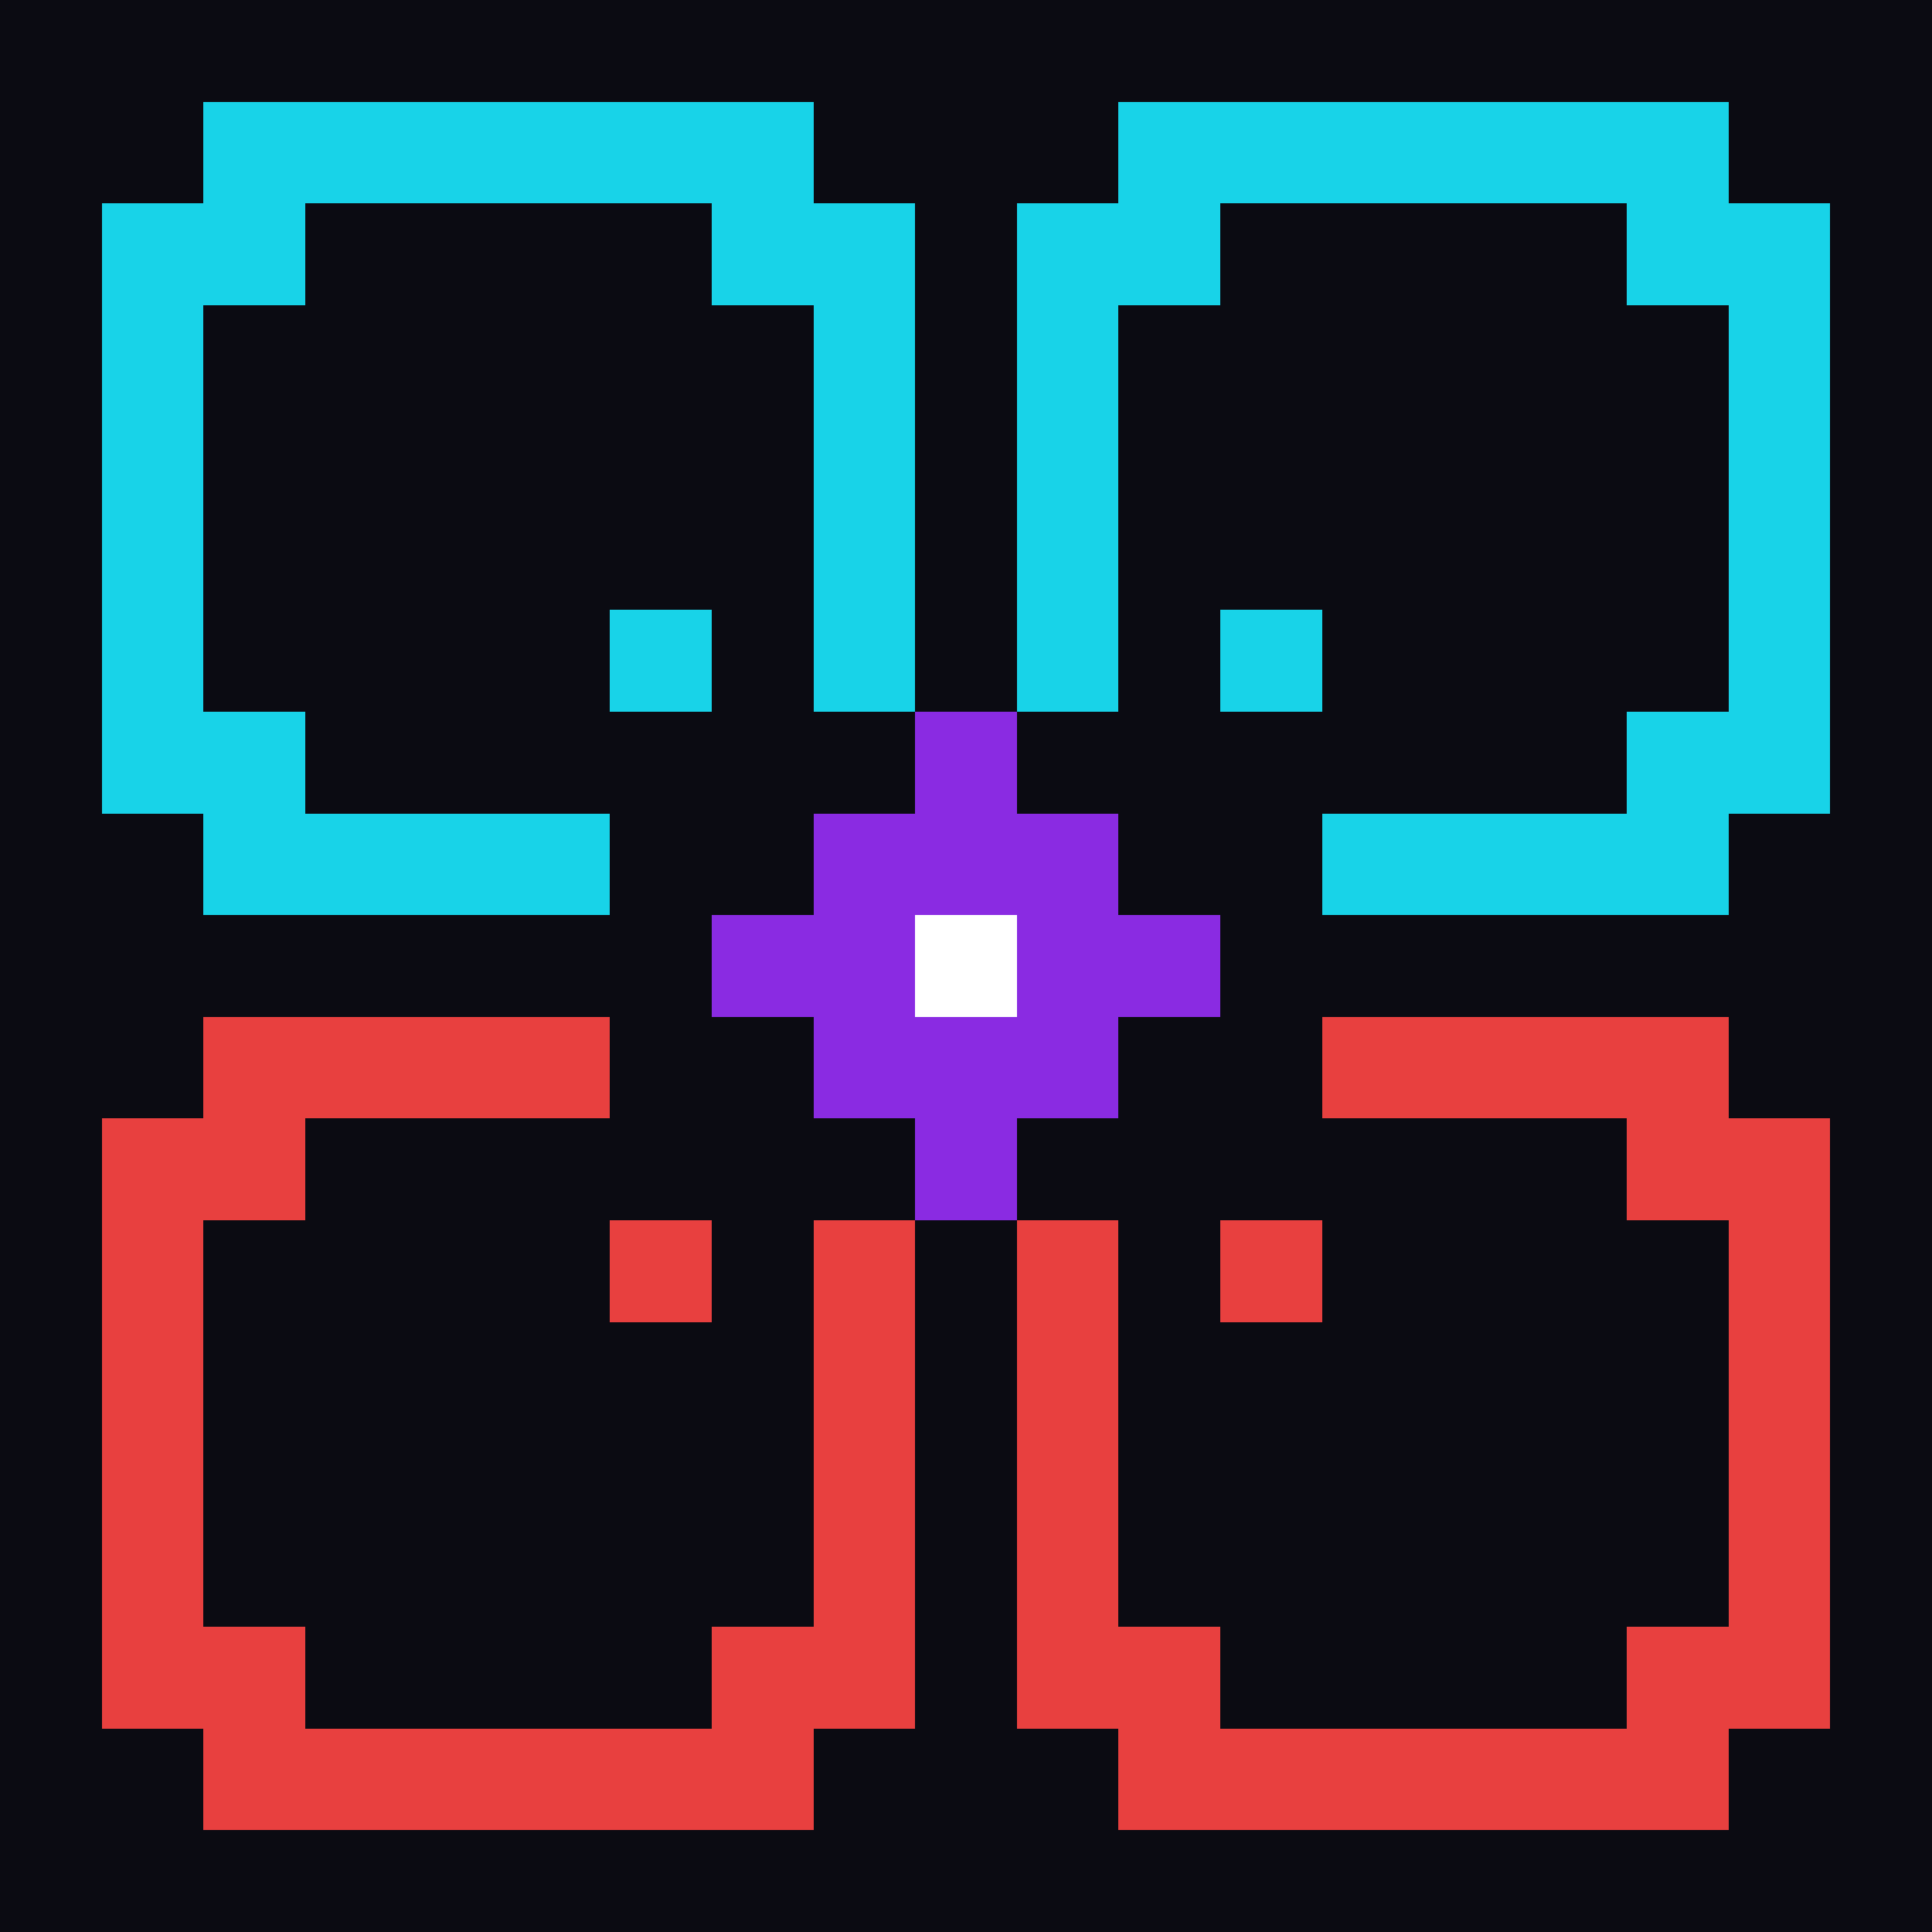
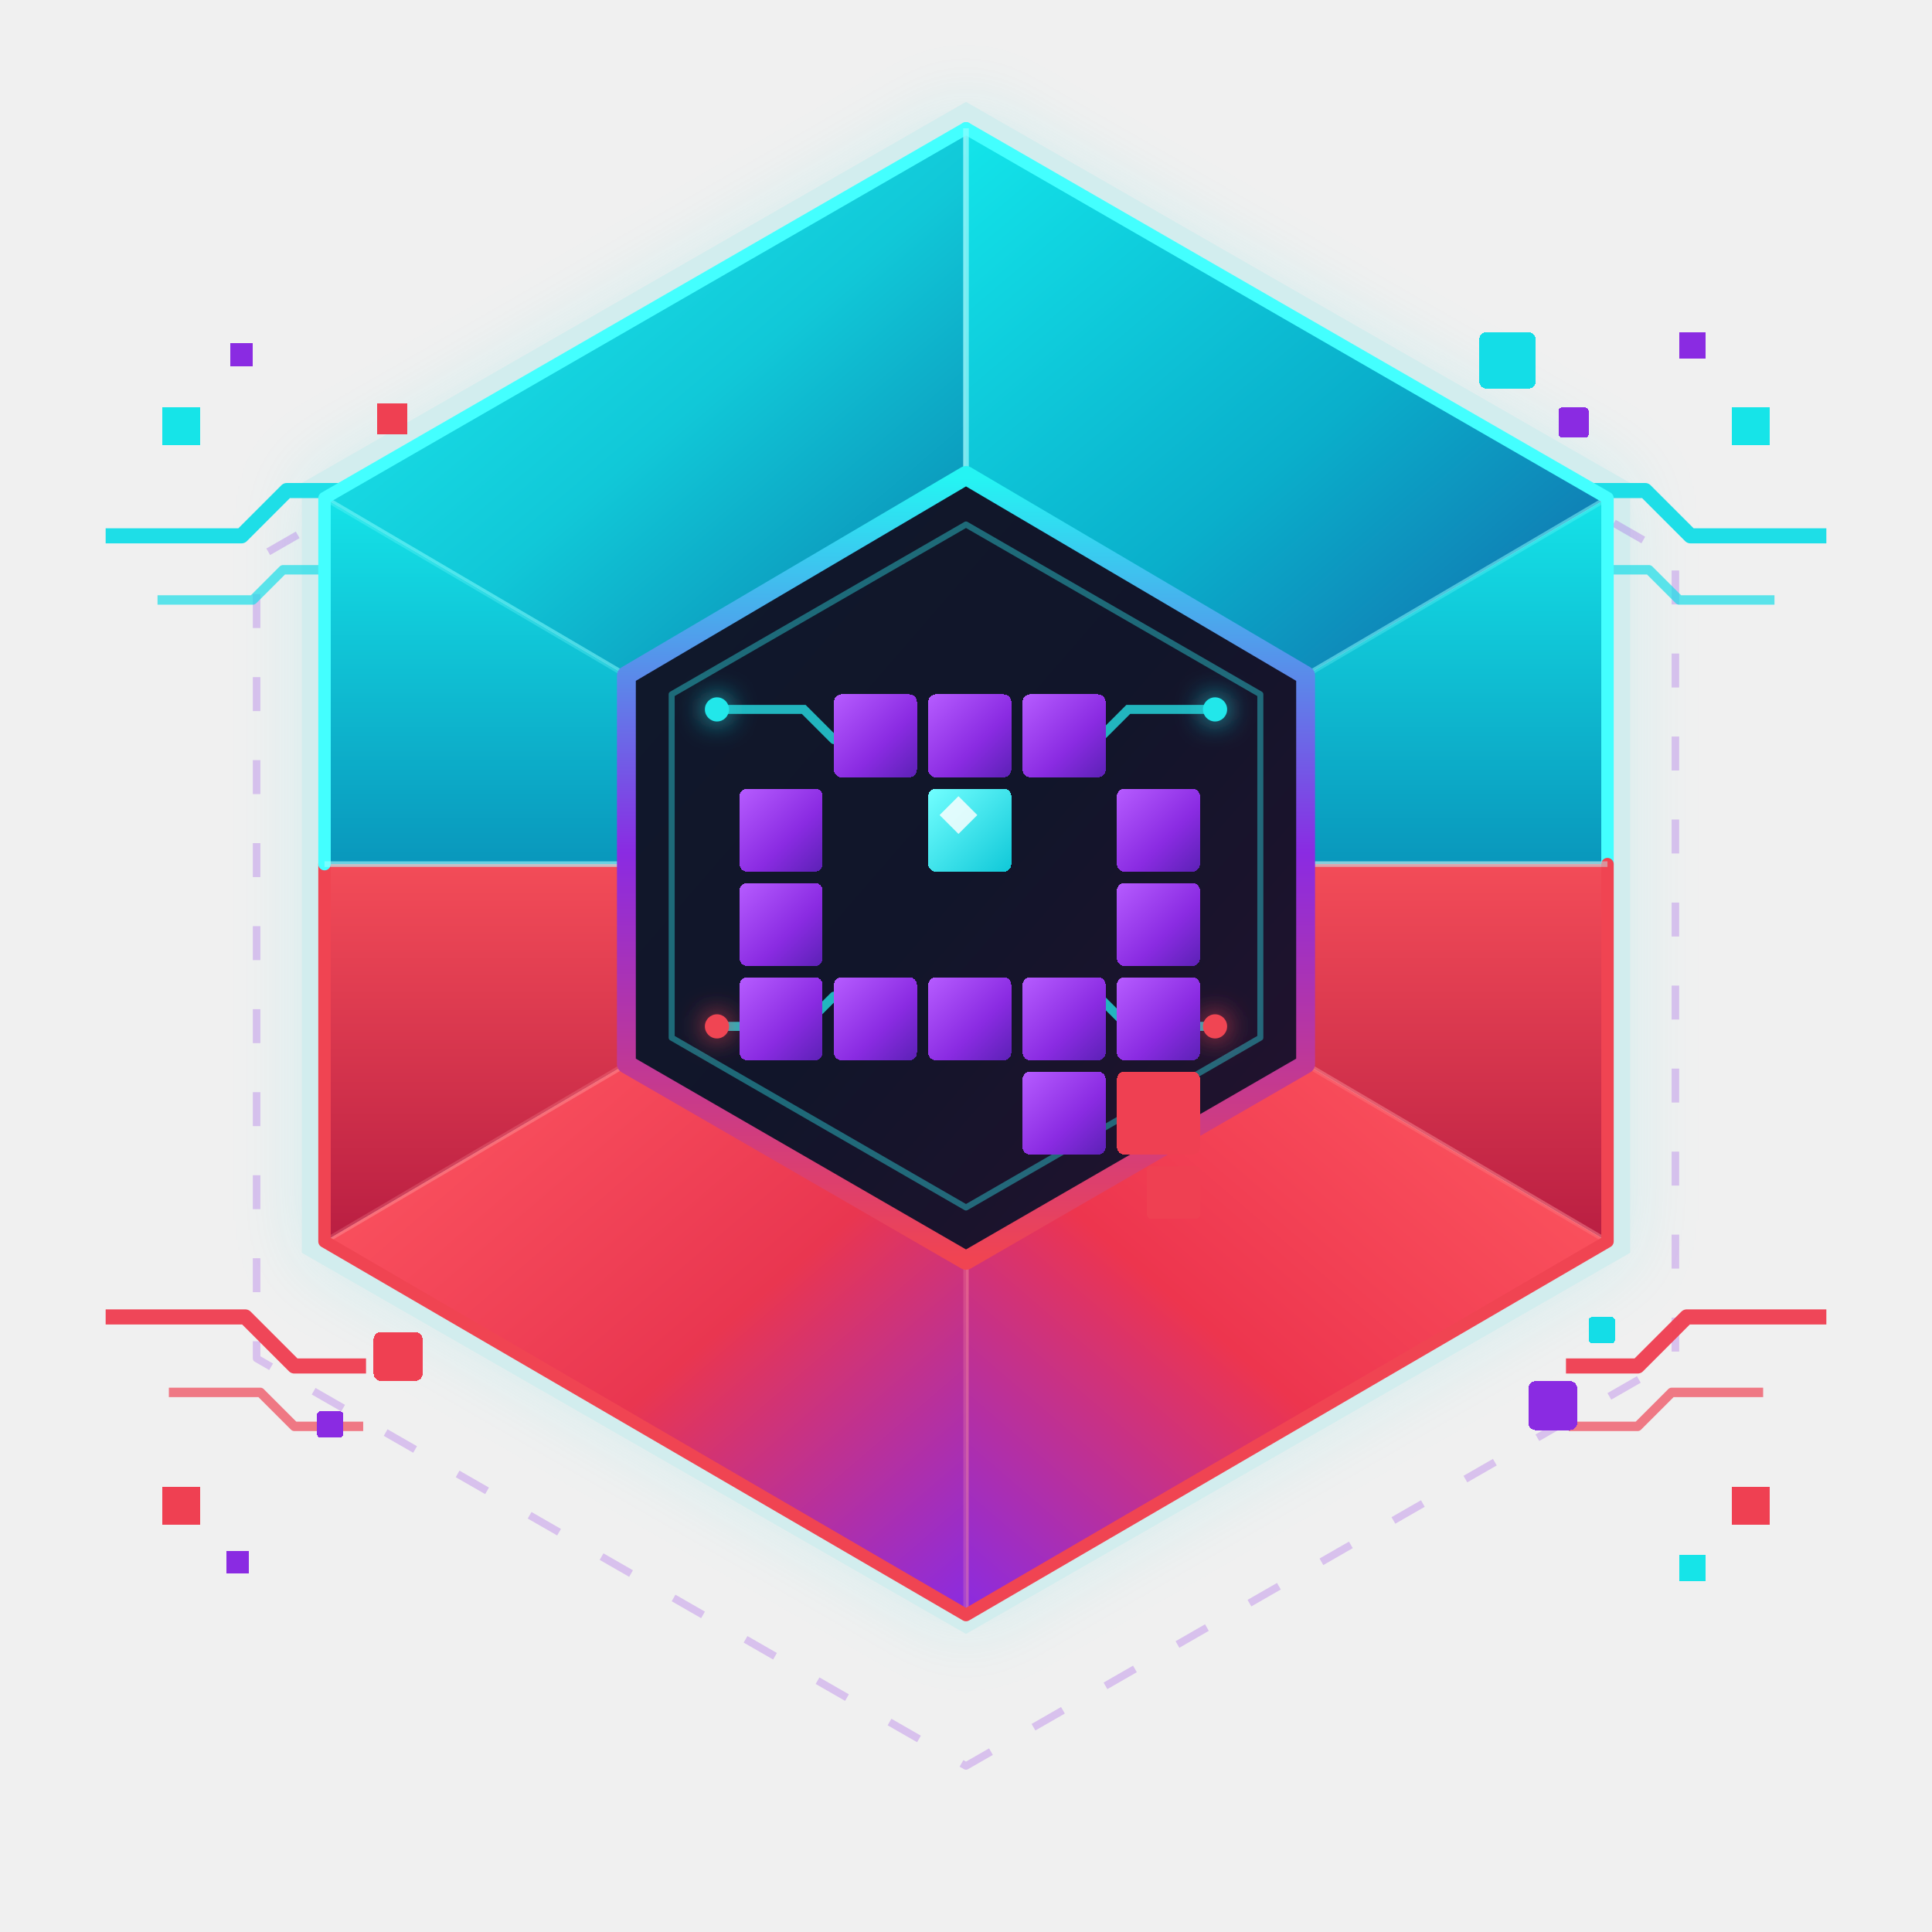
- <svg xmlns="http://www.w3.org/2000/svg" viewBox="-1 -1 19 19" shape-rendering="crispEdges">
-   <rect x="-1" y="-1" width="19" height="19" fill="#0b0b12" />
-   <g fill="#18d3e8">
-     <rect x="1" y="0" width="1" height="1" />
-     <rect x="2" y="0" width="1" height="1" />
-     <rect x="3" y="0" width="1" height="1" />
-     <rect x="4" y="0" width="1" height="1" />
-     <rect x="5" y="0" width="1" height="1" />
-     <rect x="6" y="0" width="1" height="1" />
-     <rect x="10" y="0" width="1" height="1" />
-     <rect x="11" y="0" width="1" height="1" />
-     <rect x="12" y="0" width="1" height="1" />
-     <rect x="13" y="0" width="1" height="1" />
-     <rect x="14" y="0" width="1" height="1" />
-     <rect x="15" y="0" width="1" height="1" />
-     <rect x="0" y="1" width="1" height="1" />
-     <rect x="1" y="1" width="1" height="1" />
-     <rect x="6" y="1" width="1" height="1" />
-     <rect x="7" y="1" width="1" height="1" />
-     <rect x="9" y="1" width="1" height="1" />
-     <rect x="10" y="1" width="1" height="1" />
-     <rect x="15" y="1" width="1" height="1" />
-     <rect x="16" y="1" width="1" height="1" />
-     <rect x="0" y="2" width="1" height="1" />
-     <rect x="7" y="2" width="1" height="1" />
-     <rect x="9" y="2" width="1" height="1" />
-     <rect x="16" y="2" width="1" height="1" />
-     <rect x="0" y="3" width="1" height="1" />
-     <rect x="7" y="3" width="1" height="1" />
-     <rect x="9" y="3" width="1" height="1" />
-     <rect x="16" y="3" width="1" height="1" />
-     <rect x="0" y="4" width="1" height="1" />
-     <rect x="7" y="4" width="1" height="1" />
-     <rect x="9" y="4" width="1" height="1" />
-     <rect x="16" y="4" width="1" height="1" />
-     <rect x="0" y="5" width="1" height="1" />
-     <rect x="5" y="5" width="1" height="1" />
-     <rect x="7" y="5" width="1" height="1" />
-     <rect x="9" y="5" width="1" height="1" />
-     <rect x="11" y="5" width="1" height="1" />
-     <rect x="16" y="5" width="1" height="1" />
-     <rect x="0" y="6" width="1" height="1" />
-     <rect x="1" y="6" width="1" height="1" />
-     <rect x="15" y="6" width="1" height="1" />
-     <rect x="16" y="6" width="1" height="1" />
-     <rect x="1" y="7" width="1" height="1" />
-     <rect x="2" y="7" width="1" height="1" />
-     <rect x="3" y="7" width="1" height="1" />
-     <rect x="4" y="7" width="1" height="1" />
-     <rect x="12" y="7" width="1" height="1" />
-     <rect x="13" y="7" width="1" height="1" />
-     <rect x="14" y="7" width="1" height="1" />
-     <rect x="15" y="7" width="1" height="1" />
+ <svg xmlns="http://www.w3.org/2000/svg" viewBox="0 0 512 512" role="img" aria-labelledby="title desc">
+   <defs>
+     <linearGradient id="cyanTopL" x1="0" y1="0" x2="1" y2="1">
+       <stop offset="0" stop-color="#20F3F3" />
+       <stop offset=".54" stop-color="#11C8D8" />
+       <stop offset="1" stop-color="#087FAD" />
+     </linearGradient>
+     <linearGradient id="cyanTopR" x1="0" y1="0" x2="1" y2="1">
+       <stop offset="0" stop-color="#13E5EA" />
+       <stop offset=".55" stop-color="#0AAFCB" />
+       <stop offset="1" stop-color="#1268AA" />
+     </linearGradient>
+     <linearGradient id="cyanSide" x1="0" y1="0" x2="0" y2="1">
+       <stop offset="0" stop-color="#15E3E8" />
+       <stop offset="1" stop-color="#0997BC" />
+     </linearGradient>
+     <linearGradient id="redSide" x1="0" y1="0" x2="0" y2="1">
+       <stop offset="0" stop-color="#F34C58" />
+       <stop offset="1" stop-color="#B91E42" />
+     </linearGradient>
+     <linearGradient id="redBottomR" x1="1" y1="0" x2="0" y2="1">
+       <stop offset="0" stop-color="#FF5B62" />
+       <stop offset=".55" stop-color="#ED354E" />
+       <stop offset="1" stop-color="#8A2BE2" />
+     </linearGradient>
+     <linearGradient id="redBottomL" x1="0" y1="0" x2="1" y2="1">
+       <stop offset="0" stop-color="#FF5962" />
+       <stop offset=".55" stop-color="#E93650" />
+       <stop offset="1" stop-color="#8A2BE2" />
+     </linearGradient>
+     <linearGradient id="purpleTile" x1="0" y1="0" x2="1" y2="1">
+       <stop offset="0" stop-color="#B65CFF" />
+       <stop offset=".6" stop-color="#8A2BE2" />
+       <stop offset="1" stop-color="#5C21B6" />
+     </linearGradient>
+     <linearGradient id="cyanTile" x1="0" y1="0" x2="1" y2="1">
+       <stop offset="0" stop-color="#72FFFF" />
+       <stop offset="1" stop-color="#10C8D8" />
+     </linearGradient>
+     <linearGradient id="coreFill" x1="0" y1="0" x2="1" y2="1">
+       <stop offset="0" stop-color="#10192B" />
+       <stop offset=".5" stop-color="#11152A" />
+       <stop offset="1" stop-color="#25112F" />
+     </linearGradient>
+     <linearGradient id="rim" x1="0" y1="0" x2="0" y2="1">
+       <stop offset="0" stop-color="#25F4F3" />
+       <stop offset=".48" stop-color="#8A2BE2" />
+       <stop offset="1" stop-color="#F04452" />
+     </linearGradient>
+     <filter id="cyanGlow" x="-45%" y="-45%" width="190%" height="190%">
+       <feGaussianBlur stdDeviation="9" result="blur" />
+       <feMerge>
+         <feMergeNode in="blur" />
+         <feMergeNode in="SourceGraphic" />
+       </feMerge>
+     </filter>
+     <filter id="smallGlow" x="-80%" y="-80%" width="260%" height="260%">
+       <feGaussianBlur stdDeviation="3.5" result="blur" />
+       <feMerge>
+         <feMergeNode in="blur" />
+         <feMergeNode in="SourceGraphic" />
+       </feMerge>
+     </filter>
+   </defs>
+   <path d="M256 27 432 128 432 332 256 433 80 332 80 128Z" fill="#13D8E0" opacity=".14" filter="url(#cyanGlow)" />
+   <path d="M256 40 444 148 444 360 256 468 68 360 68 148Z" fill="none" stroke="#8A2BE2" stroke-width="2" stroke-opacity=".24" stroke-dasharray="9 13" stroke-linejoin="round" />
+   <g fill="none" stroke-linecap="square" stroke-linejoin="round">
+     <path d="M30 142h34l12-12h18" stroke="#14DDE7" stroke-width="4" opacity=".95" />
+     <path d="M43 159h24l8-8h16" stroke="#14DDE7" stroke-width="2.5" opacity=".68" />
+     <path d="M482 142h-34l-12-12h-18" stroke="#14DDE7" stroke-width="4" opacity=".95" />
+     <path d="M469 159h-24l-8-8h-16" stroke="#14DDE7" stroke-width="2.5" opacity=".68" />
+     <path d="M30 349h35l13 13h17" stroke="#EF4052" stroke-width="4" opacity=".96" />
+     <path d="M46 369h23l9 9h17" stroke="#EF4052" stroke-width="2.5" opacity=".68" />
+     <path d="M482 349h-35l-13 13h-17" stroke="#EF4052" stroke-width="4" opacity=".96" />
+     <path d="M466 369h-23l-9 9h-17" stroke="#EF4052" stroke-width="2.5" opacity=".68" />
  </g>
-   <g fill="#e8403f">
-     <rect x="1" y="9" width="1" height="1" />
-     <rect x="2" y="9" width="1" height="1" />
-     <rect x="3" y="9" width="1" height="1" />
-     <rect x="4" y="9" width="1" height="1" />
-     <rect x="12" y="9" width="1" height="1" />
-     <rect x="13" y="9" width="1" height="1" />
-     <rect x="14" y="9" width="1" height="1" />
-     <rect x="15" y="9" width="1" height="1" />
-     <rect x="0" y="10" width="1" height="1" />
-     <rect x="1" y="10" width="1" height="1" />
-     <rect x="15" y="10" width="1" height="1" />
-     <rect x="16" y="10" width="1" height="1" />
-     <rect x="0" y="11" width="1" height="1" />
-     <rect x="5" y="11" width="1" height="1" />
-     <rect x="7" y="11" width="1" height="1" />
-     <rect x="9" y="11" width="1" height="1" />
-     <rect x="11" y="11" width="1" height="1" />
-     <rect x="16" y="11" width="1" height="1" />
-     <rect x="0" y="12" width="1" height="1" />
-     <rect x="7" y="12" width="1" height="1" />
-     <rect x="9" y="12" width="1" height="1" />
-     <rect x="16" y="12" width="1" height="1" />
-     <rect x="0" y="13" width="1" height="1" />
-     <rect x="7" y="13" width="1" height="1" />
-     <rect x="9" y="13" width="1" height="1" />
-     <rect x="16" y="13" width="1" height="1" />
-     <rect x="0" y="14" width="1" height="1" />
-     <rect x="7" y="14" width="1" height="1" />
-     <rect x="9" y="14" width="1" height="1" />
-     <rect x="16" y="14" width="1" height="1" />
-     <rect x="0" y="15" width="1" height="1" />
-     <rect x="1" y="15" width="1" height="1" />
-     <rect x="6" y="15" width="1" height="1" />
-     <rect x="7" y="15" width="1" height="1" />
-     <rect x="9" y="15" width="1" height="1" />
-     <rect x="10" y="15" width="1" height="1" />
-     <rect x="15" y="15" width="1" height="1" />
-     <rect x="16" y="15" width="1" height="1" />
-     <rect x="1" y="16" width="1" height="1" />
-     <rect x="2" y="16" width="1" height="1" />
-     <rect x="3" y="16" width="1" height="1" />
-     <rect x="4" y="16" width="1" height="1" />
-     <rect x="5" y="16" width="1" height="1" />
-     <rect x="6" y="16" width="1" height="1" />
-     <rect x="10" y="16" width="1" height="1" />
-     <rect x="11" y="16" width="1" height="1" />
-     <rect x="12" y="16" width="1" height="1" />
-     <rect x="13" y="16" width="1" height="1" />
-     <rect x="14" y="16" width="1" height="1" />
-     <rect x="15" y="16" width="1" height="1" />
+   <g shape-rendering="crispEdges">
+     <rect x="43" y="108" width="10" height="10" fill="#16E4E8" />
+     <rect x="61" y="91" width="6" height="6" fill="#8A2BE2" />
+     <rect x="459" y="108" width="10" height="10" fill="#16E4E8" />
+     <rect x="445" y="88" width="7" height="7" fill="#8A2BE2" />
+     <rect x="43" y="394" width="10" height="10" fill="#EF4052" />
+     <rect x="60" y="411" width="6" height="6" fill="#8A2BE2" />
+     <rect x="459" y="394" width="10" height="10" fill="#EF4052" />
+     <rect x="445" y="412" width="7" height="7" fill="#16E4E8" />
  </g>
-   <g fill="#8a2be2">
-     <rect x="8" y="6" width="1" height="1" />
-     <rect x="7" y="7" width="1" height="1" />
-     <rect x="8" y="7" width="1" height="1" />
-     <rect x="9" y="7" width="1" height="1" />
-     <rect x="6" y="8" width="1" height="1" />
-     <rect x="7" y="8" width="1" height="1" />
-     <rect x="8" y="8" width="1" height="1" />
-     <rect x="9" y="8" width="1" height="1" />
-     <rect x="10" y="8" width="1" height="1" />
-     <rect x="7" y="9" width="1" height="1" />
-     <rect x="8" y="9" width="1" height="1" />
-     <rect x="9" y="9" width="1" height="1" />
-     <rect x="8" y="10" width="1" height="1" />
+   <g stroke-linejoin="round" stroke-width="1.4">
+     <path d="M256 34 86 132 166 179 256 126Z" fill="url(#cyanTopL)" stroke="#8AFFFF" stroke-opacity=".34" />
+     <path d="M256 34 426 132 346 179 256 126Z" fill="url(#cyanTopR)" stroke="#8AFFFF" stroke-opacity=".34" />
+     <path d="M426 132 426 229 346 229 346 179Z" fill="url(#cyanSide)" stroke="#83FFFF" stroke-opacity=".26" />
+     <path d="M426 229 426 329 346 282 346 229Z" fill="url(#redSide)" stroke="#FF9BA1" stroke-opacity=".24" />
+     <path d="M426 329 256 428 256 332 346 282Z" fill="url(#redBottomR)" stroke="#FF9BA1" stroke-opacity=".24" />
+     <path d="M256 428 86 329 166 282 256 332Z" fill="url(#redBottomL)" stroke="#FF9BA1" stroke-opacity=".24" />
+     <path d="M86 329 86 229 166 229 166 282Z" fill="url(#redSide)" stroke="#FF9BA1" stroke-opacity=".24" />
+     <path d="M86 229 86 132 166 179 166 229Z" fill="url(#cyanSide)" stroke="#83FFFF" stroke-opacity=".26" />
  </g>
-   <g fill="#ffffff">
-     <rect x="8" y="8" width="1" height="1" />
+   <path d="M256 34 426 132 426 229" fill="none" stroke="#43FFFF" stroke-width="3.3" stroke-linecap="round" stroke-linejoin="round" />
+   <path d="M426 229 426 329 256 428 86 329 86 229" fill="none" stroke="#F04452" stroke-width="3.3" stroke-linecap="round" stroke-linejoin="round" />
+   <path d="M86 229 86 132 256 34" fill="none" stroke="#43FFFF" stroke-width="3.3" stroke-linecap="round" stroke-linejoin="round" />
+   <path d="M256 34 256 126M166 179 256 126 346 179M166 229h-80M346 229h80" fill="none" stroke="#BDFEFF" stroke-width="1.5" stroke-opacity=".43" />
+   <path d="M256 126 346 179 346 282 256 334 166 282 166 179Z" fill="url(#coreFill)" stroke="url(#rim)" stroke-width="5" stroke-linejoin="round" />
+   <path d="M256 139 334 184 334 275 256 320 178 275 178 184Z" fill="none" stroke="#31DDE4" stroke-opacity=".42" stroke-width="1.6" stroke-linejoin="round" />
+   <path d="M193 188h20l8 8M319 188h-20l-8 8M193 272h20l8-8M319 272h-20l-8-8" fill="none" stroke="#26E2E8" stroke-width="2.4" stroke-linecap="round" opacity=".78" />
+   <g filter="url(#smallGlow)">
+     <circle cx="190" cy="188" r="3.2" fill="#20E7EA" />
+     <circle cx="322" cy="188" r="3.2" fill="#20E7EA" />
+     <circle cx="190" cy="272" r="3.2" fill="#F04452" />
+     <circle cx="322" cy="272" r="3.2" fill="#F04452" />
+   </g>
+   <g shape-rendering="crispEdges">
+     <rect x="221" y="184" width="22" height="22" rx="2" fill="url(#purpleTile)" />
+     <rect x="246" y="184" width="22" height="22" rx="2" fill="url(#purpleTile)" />
+     <rect x="271" y="184" width="22" height="22" rx="2" fill="url(#purpleTile)" />
+     <rect x="196" y="209" width="22" height="22" rx="2" fill="url(#purpleTile)" />
+     <rect x="296" y="209" width="22" height="22" rx="2" fill="url(#purpleTile)" />
+     <rect x="196" y="234" width="22" height="22" rx="2" fill="url(#purpleTile)" />
+     <rect x="296" y="234" width="22" height="22" rx="2" fill="url(#purpleTile)" />
+     <rect x="196" y="259" width="22" height="22" rx="2" fill="url(#purpleTile)" />
+     <rect x="221" y="259" width="22" height="22" rx="2" fill="url(#purpleTile)" />
+     <rect x="246" y="259" width="22" height="22" rx="2" fill="url(#purpleTile)" />
+     <rect x="271" y="259" width="22" height="22" rx="2" fill="url(#purpleTile)" />
+     <rect x="296" y="259" width="22" height="22" rx="2" fill="url(#purpleTile)" />
+     <rect x="246" y="209" width="22" height="22" rx="2" fill="url(#cyanTile)" />
+     <rect x="271" y="284" width="22" height="22" rx="2" fill="url(#purpleTile)" />
+     <rect x="296" y="284" width="22" height="22" rx="2" fill="#EF4052" />
+     <rect x="304" y="309" width="14" height="14" rx="1" fill="#EF4052" />
+   </g>
+   <path d="M254 211l5 5-5 5-5-5Z" fill="#FFFFFF" opacity=".82" />
+   <g shape-rendering="crispEdges">
+     <rect x="392" y="88" width="15" height="15" rx="2" fill="#14DDE7" />
+     <rect x="413" y="108" width="8" height="8" rx="1" fill="#8A2BE2" />
+     <rect x="99" y="353" width="13" height="13" rx="2" fill="#EF4052" />
+     <rect x="84" y="374" width="7" height="7" rx="1" fill="#8A2BE2" />
+     <rect x="405" y="366" width="13" height="13" rx="2" fill="#8A2BE2" />
+     <rect x="421" y="349" width="7" height="7" rx="1" fill="#14DDE7" />
+     <rect x="100" y="107" width="8" height="8" fill="#EF4052" />
  </g>
</svg>
